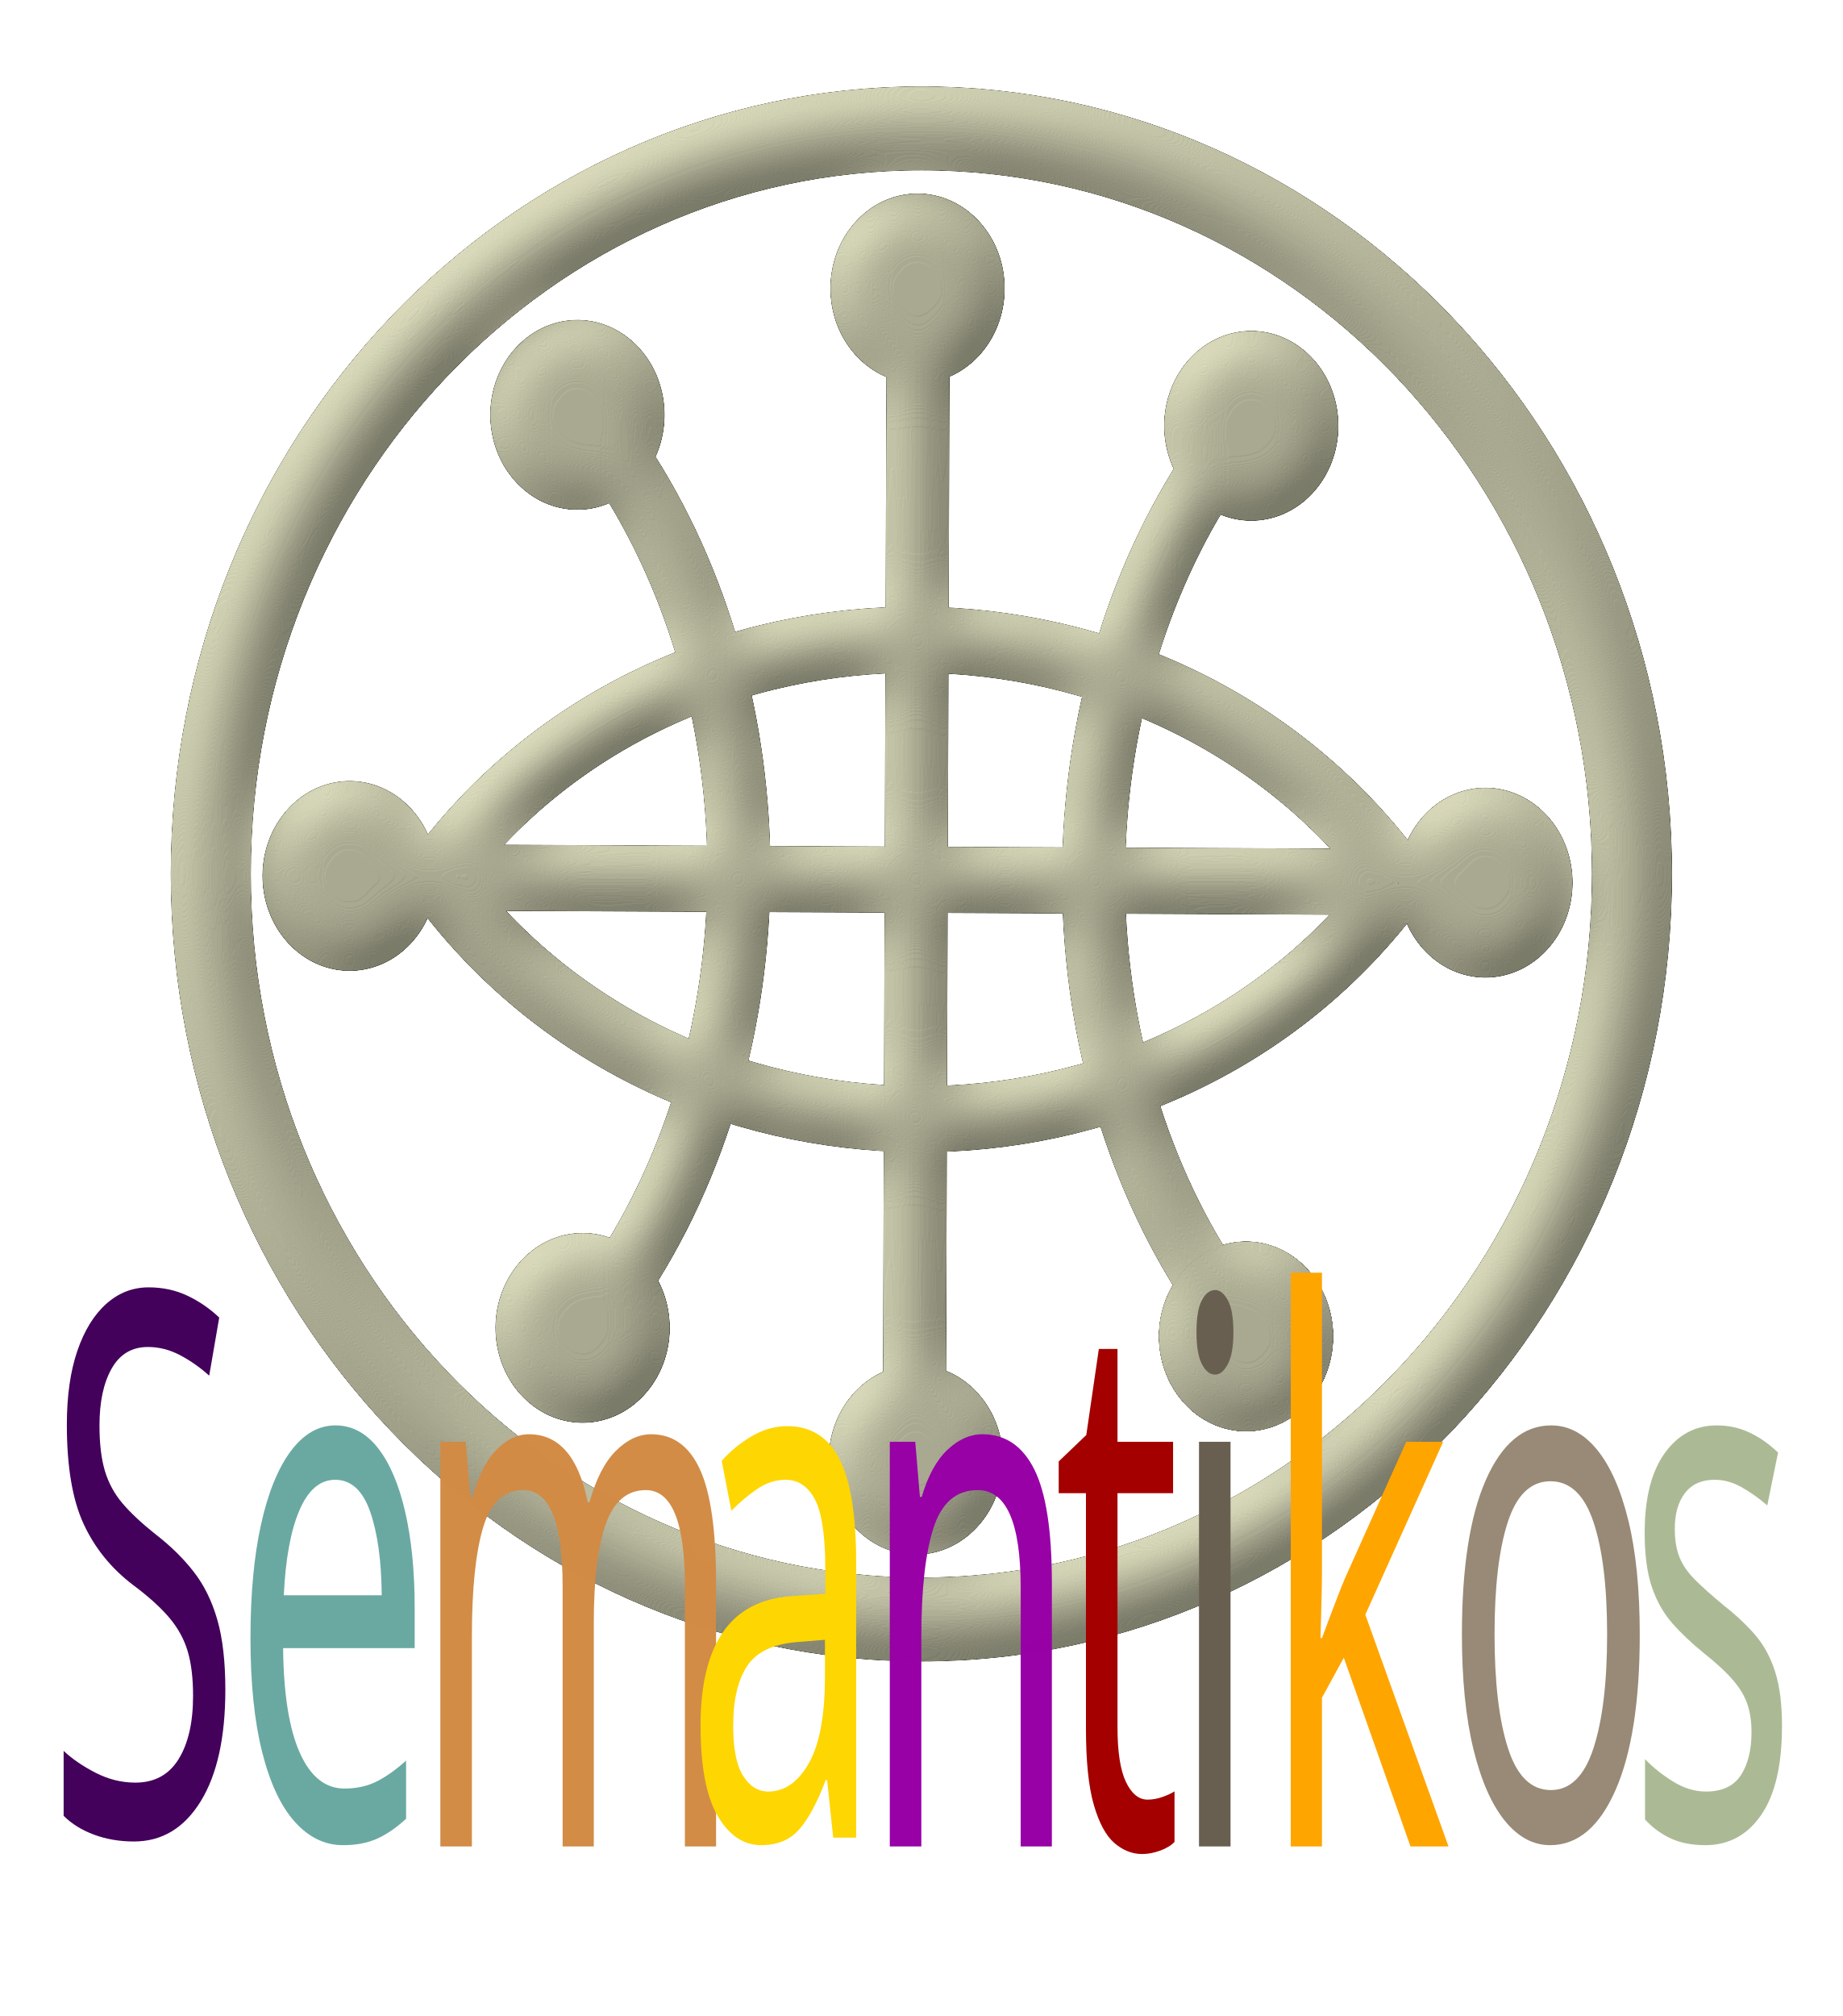
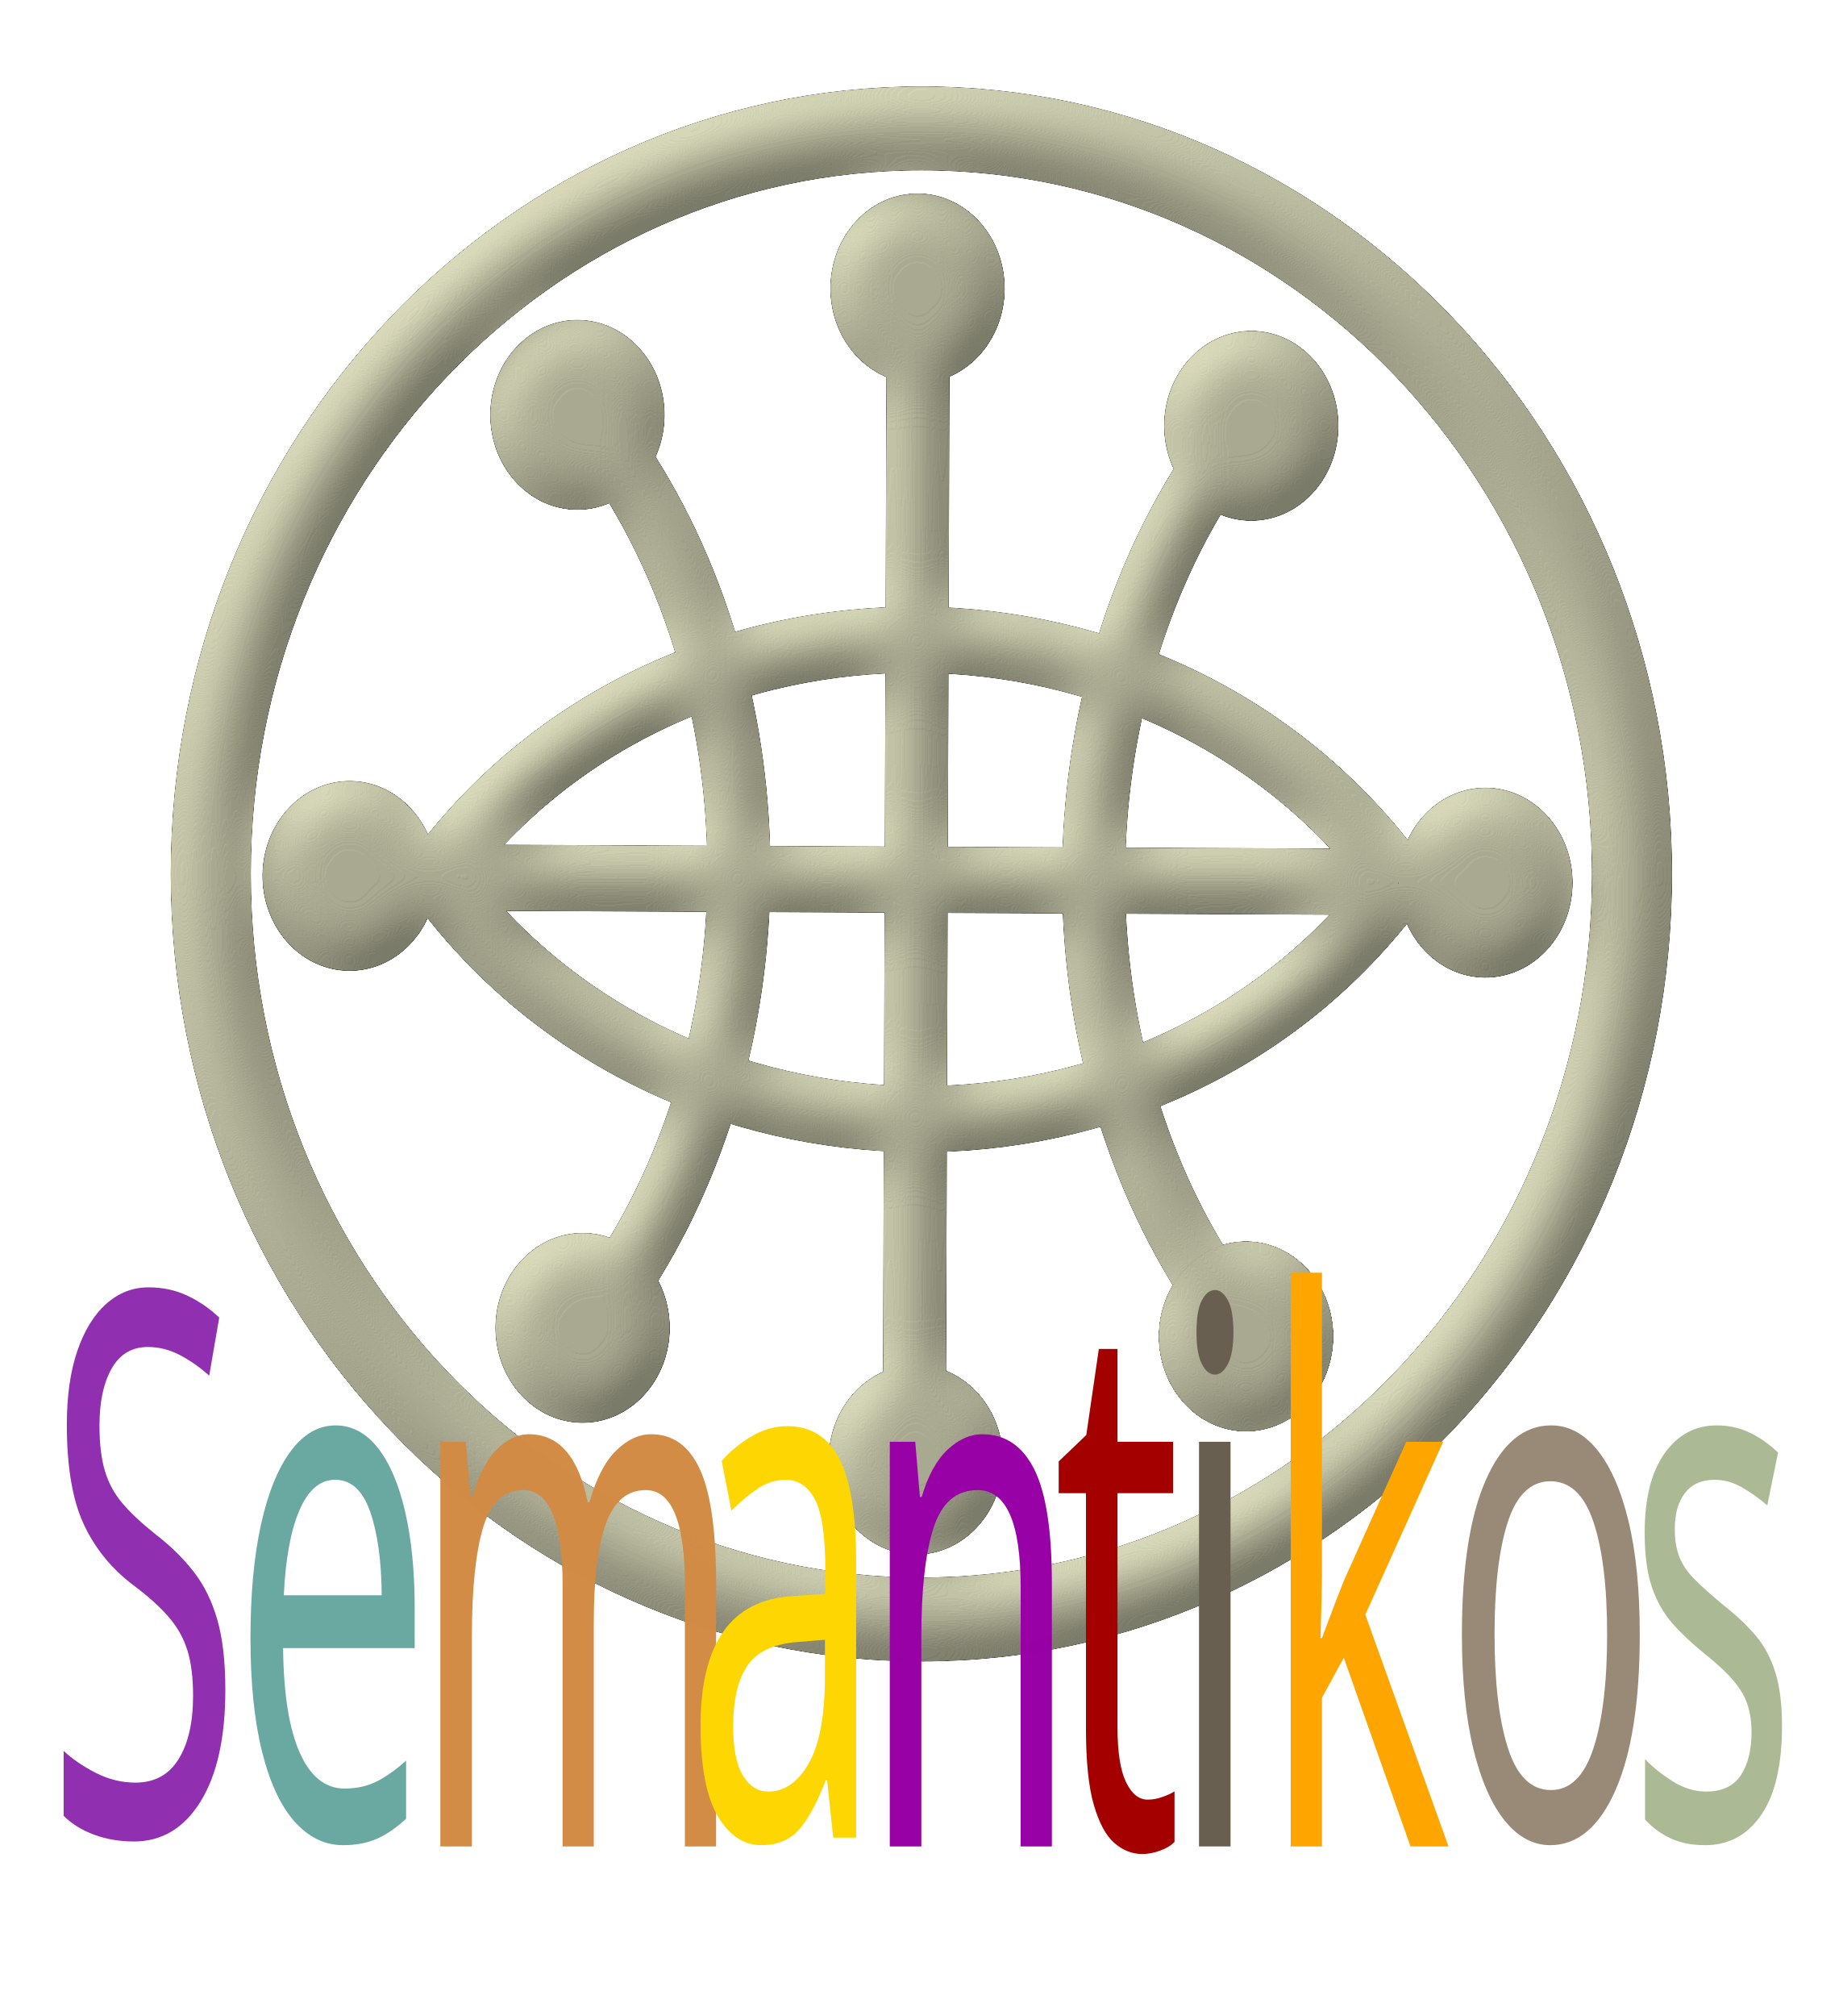
<svg xmlns="http://www.w3.org/2000/svg" width="320" height="350" version="1.1" id="svg58" xml:space="preserve">
  <defs id="defs20">
    <filter style="color-interpolation-filters:sRGB" id="filter4016-8" x="-0.07" y="-0.07" width="1.14" height="1.14">
      <feGaussianBlur stdDeviation="5" in="SourceGraphic" result="result0" id="feGaussianBlur4018-6" />
      <feDiffuseLighting diffuseConstant="1" surfaceScale="10" result="result5" id="feDiffuseLighting4020-0" lighting-color="rgb(254,254,254)">
        <feDistantLight elevation="13" azimuth="235" id="feDistantLight4022-4" />
      </feDiffuseLighting>
      <feComposite k1="1" in="result5" result="result4" operator="arithmetic" k2="0" k3="0.6" id="feComposite4024-88" k4="0" in2="SourceGraphic" />
    </filter>
  </defs>
  <style type="text/css" id="style8">
		.Border { fill: lightGray; stroke: black; stroke-width: 4; }
		.Label { font-size:24; font-family:Arial; fill:black; }
	</style>
  <style id="style8-4" type="text/css">
		.Border { fill: lightGray; stroke: black; stroke-width: 4; }
		.Label { font-size:24; font-family:Arial; fill:black; }
	</style>
  <style id="style8-2" type="text/css">
		.Border { fill: lightGray; stroke: black; stroke-width: 4; }
		.Label { font-size:24; font-family:Arial; fill:black; }
	</style>
  <style type="text/css" id="style8-0">
		.Border { fill: lightGray; stroke: black; stroke-width: 4; }
		.Label { font-size:24; font-family:Arial; fill:black; }
	</style>
  <style id="style8-6" type="text/css">
		.Border { fill: lightGray; stroke: black; stroke-width: 4; }
		.Label { font-size:24; font-family:Arial; fill:black; }
	</style>
  <style id="style8-5" type="text/css">
		.Border { fill: lightGray; stroke: black; stroke-width: 4; }
		.Label { font-size:24; font-family:Arial; fill:black; }
	</style>
  <style type="text/css" id="style8-3">
		.Border { fill: lightGray; stroke: black; stroke-width: 4; }
		.Label { font-size:24; font-family:Arial; fill:black; }
	</style>
  <style id="style8-0-1" type="text/css">
		.Border { fill: lightGray; stroke: black; stroke-width: 4; }
		.Label { font-size:24; font-family:Arial; fill:black; }
	</style>
  <style type="text/css" id="style8-6-7">
		.Border { fill: lightGray; stroke: black; stroke-width: 4; }
		.Label { font-size:24; font-family:Arial; fill:black; }
	</style>
  <style id="style8-8" type="text/css">
		.Border { fill: lightGray; stroke: black; stroke-width: 4; }
		.Label { font-size:24; font-family:Arial; fill:black; }
	</style>
  <style type="text/css" id="style8-0-6">
		.Border { fill: lightGray; stroke: black; stroke-width: 4; }
		.Label { font-size:24; font-family:Arial; fill:black; }
	</style>
  <style id="style8-6-0" type="text/css">
		.Border { fill: lightGray; stroke: black; stroke-width: 4; }
		.Label { font-size:24; font-family:Arial; fill:black; }
	</style>
  <style type="text/css" id="style8-60">
		.Border { fill: lightGray; stroke: black; stroke-width: 4; }
		.Label { font-size:24; font-family:Arial; fill:black; }
	</style>
  <style id="style8-5-4" type="text/css">
		.Border { fill: lightGray; stroke: black; stroke-width: 4; }
		.Label { font-size:24; font-family:Arial; fill:black; }
	</style>
  <style type="text/css" id="style8-8-1">
		.Border { fill: lightGray; stroke: black; stroke-width: 4; }
		.Label { font-size:24; font-family:Arial; fill:black; }
	</style>
  <style id="style8-7" type="text/css">
		.Border { fill: lightGray; stroke: black; stroke-width: 4; }
		.Label { font-size:24; font-family:Arial; fill:black; }
	</style>
  <style type="text/css" id="style8-5-0">
		.Border { fill: lightGray; stroke: black; stroke-width: 4; }
		.Label { font-size:24; font-family:Arial; fill:black; }
	</style>
  <style id="style8-8-10" type="text/css">
		.Border { fill: lightGray; stroke: black; stroke-width: 4; }
		.Label { font-size:24; font-family:Arial; fill:black; }
	</style>
  <style type="text/css" id="style8-1">
		.Border { fill: lightGray; stroke: black; stroke-width: 4; }
		.Label { font-size:24; font-family:Arial; fill:black; }
	</style>
  <style id="style8-56" type="text/css">
		.Border { fill: lightGray; stroke: black; stroke-width: 4; }
		.Label { font-size:24; font-family:Arial; fill:black; }
	</style>
  <style type="text/css" id="style8-06">
		.Border { fill: lightGray; stroke: black; stroke-width: 4; }
		.Label { font-size:24; font-family:Arial; fill:black; }
	</style>
  <style id="style8-0-9" type="text/css">
		.Border { fill: lightGray; stroke: black; stroke-width: 4; }
		.Label { font-size:24; font-family:Arial; fill:black; }
	</style>
  <style type="text/css" id="style8-6-12">
		.Border { fill: lightGray; stroke: black; stroke-width: 4; }
		.Label { font-size:24; font-family:Arial; fill:black; }
	</style>
  <style type="text/css" id="style8-4-7">
		.Border { fill: lightGray; stroke: black; stroke-width: 4; }
		.Label { font-size:24; font-family:Arial; fill:black; }
	</style>
  <style id="style8-3-0" type="text/css">
		.Border { fill: lightGray; stroke: black; stroke-width: 4; }
		.Label { font-size:24; font-family:Arial; fill:black; }
	</style>
  <style type="text/css" id="style8-0-7">
		.Border { fill: lightGray; stroke: black; stroke-width: 4; }
		.Label { font-size:24; font-family:Arial; fill:black; }
	</style>
  <style id="style8-6-1" type="text/css">
		.Border { fill: lightGray; stroke: black; stroke-width: 4; }
		.Label { font-size:24; font-family:Arial; fill:black; }
	</style>
  <style type="text/css" id="style8-8-9">
		.Border { fill: lightGray; stroke: black; stroke-width: 4; }
		.Label { font-size:24; font-family:Arial; fill:black; }
	</style>
  <style id="style8-0-6-3" type="text/css">
		.Border { fill: lightGray; stroke: black; stroke-width: 4; }
		.Label { font-size:24; font-family:Arial; fill:black; }
	</style>
  <style type="text/css" id="style8-6-0-6">
		.Border { fill: lightGray; stroke: black; stroke-width: 4; }
		.Label { font-size:24; font-family:Arial; fill:black; }
	</style>
  <style type="text/css" id="style8-9">
		.Border { fill: lightGray; stroke: black; stroke-width: 4; }
		.Label { font-size:24; font-family:Arial; fill:black; }
	</style>
  <style id="style8-5-06" type="text/css">
		.Border { fill: lightGray; stroke: black; stroke-width: 4; }
		.Label { font-size:24; font-family:Arial; fill:black; }
	</style>
  <style type="text/css" id="style8-8-0">
		.Border { fill: lightGray; stroke: black; stroke-width: 4; }
		.Label { font-size:24; font-family:Arial; fill:black; }
	</style>
  <style type="text/css" id="style8-49">
		.Border { fill: lightGray; stroke: black; stroke-width: 4; }
		.Label { font-size:24; font-family:Arial; fill:black; }
	</style>
  <style id="style8-4-4" type="text/css">
		.Border { fill: lightGray; stroke: black; stroke-width: 4; }
		.Label { font-size:24; font-family:Arial; fill:black; }
	</style>
  <style id="style8-2-2" type="text/css">
		.Border { fill: lightGray; stroke: black; stroke-width: 4; }
		.Label { font-size:24; font-family:Arial; fill:black; }
	</style>
  <style type="text/css" id="style8-0-5">
		.Border { fill: lightGray; stroke: black; stroke-width: 4; }
		.Label { font-size:24; font-family:Arial; fill:black; }
	</style>
  <style id="style8-6-9" type="text/css">
		.Border { fill: lightGray; stroke: black; stroke-width: 4; }
		.Label { font-size:24; font-family:Arial; fill:black; }
	</style>
  <style id="style8-5-3" type="text/css">
		.Border { fill: lightGray; stroke: black; stroke-width: 4; }
		.Label { font-size:24; font-family:Arial; fill:black; }
	</style>
  <style type="text/css" id="style8-3-5">
		.Border { fill: lightGray; stroke: black; stroke-width: 4; }
		.Label { font-size:24; font-family:Arial; fill:black; }
	</style>
  <style id="style8-0-1-6" type="text/css">
		.Border { fill: lightGray; stroke: black; stroke-width: 4; }
		.Label { font-size:24; font-family:Arial; fill:black; }
	</style>
  <style type="text/css" id="style8-6-7-1">
		.Border { fill: lightGray; stroke: black; stroke-width: 4; }
		.Label { font-size:24; font-family:Arial; fill:black; }
	</style>
  <style id="style8-8-7" type="text/css">
		.Border { fill: lightGray; stroke: black; stroke-width: 4; }
		.Label { font-size:24; font-family:Arial; fill:black; }
	</style>
  <style type="text/css" id="style8-0-6-0">
		.Border { fill: lightGray; stroke: black; stroke-width: 4; }
		.Label { font-size:24; font-family:Arial; fill:black; }
	</style>
  <style id="style8-6-0-8" type="text/css">
		.Border { fill: lightGray; stroke: black; stroke-width: 4; }
		.Label { font-size:24; font-family:Arial; fill:black; }
	</style>
  <style type="text/css" id="style8-60-8">
		.Border { fill: lightGray; stroke: black; stroke-width: 4; }
		.Label { font-size:24; font-family:Arial; fill:black; }
	</style>
  <style id="style8-5-4-7" type="text/css">
		.Border { fill: lightGray; stroke: black; stroke-width: 4; }
		.Label { font-size:24; font-family:Arial; fill:black; }
	</style>
  <style type="text/css" id="style8-8-1-9">
		.Border { fill: lightGray; stroke: black; stroke-width: 4; }
		.Label { font-size:24; font-family:Arial; fill:black; }
	</style>
  <style id="style8-7-2" type="text/css">
		.Border { fill: lightGray; stroke: black; stroke-width: 4; }
		.Label { font-size:24; font-family:Arial; fill:black; }
	</style>
  <style type="text/css" id="style8-5-0-0">
		.Border { fill: lightGray; stroke: black; stroke-width: 4; }
		.Label { font-size:24; font-family:Arial; fill:black; }
	</style>
  <style id="style8-8-10-2" type="text/css">
		.Border { fill: lightGray; stroke: black; stroke-width: 4; }
		.Label { font-size:24; font-family:Arial; fill:black; }
	</style>
  <style id="style8-29" type="text/css">
		.Border { fill: lightGray; stroke: black; stroke-width: 4; }
		.Label { font-size:24; font-family:Arial; fill:black; }
	</style>
  <style id="style8-66" type="text/css">
		.Border { fill: lightGray; stroke: black; stroke-width: 4; }
		.Label { font-size:24; font-family:Arial; fill:black; }
	</style>
  <style id="style8-89" type="text/css">
		.Border { fill: lightGray; stroke: black; stroke-width: 4; }
		.Label { font-size:24; font-family:Arial; fill:black; }
	</style>
  <style id="style8-57" type="text/css">
		.Border { fill: lightGray; stroke: black; stroke-width: 4; }
		.Label { font-size:24; font-family:Arial; fill:black; }
	</style>
  <style id="style8-55" type="text/css">
		.Border { fill: lightGray; stroke: black; stroke-width: 4; }
		.Label { font-size:24; font-family:Arial; fill:black; }
	</style>
  <style id="style8-664" type="text/css">
		.Border { fill: lightGray; stroke: black; stroke-width: 4; }
		.Label { font-size:24; font-family:Arial; fill:black; }
	</style>
  <style id="style8-562" type="text/css">
		.Border { fill: lightGray; stroke: black; stroke-width: 4; }
		.Label { font-size:24; font-family:Arial; fill:black; }
	</style>
  <style type="text/css" id="style8-4-1">
		.Border { fill: lightGray; stroke: black; stroke-width: 4; }
		.Label { font-size:24; font-family:Arial; fill:black; }
	</style>
  <style type="text/css" id="style8-2-27">
		.Border { fill: lightGray; stroke: black; stroke-width: 4; }
		.Label { font-size:24; font-family:Arial; fill:black; }
	</style>
  <style id="style8-0-0" type="text/css">
		.Border { fill: lightGray; stroke: black; stroke-width: 4; }
		.Label { font-size:24; font-family:Arial; fill:black; }
	</style>
  <style type="text/css" id="style8-6-93">
		.Border { fill: lightGray; stroke: black; stroke-width: 4; }
		.Label { font-size:24; font-family:Arial; fill:black; }
	</style>
  <style type="text/css" id="style8-5-6">
		.Border { fill: lightGray; stroke: black; stroke-width: 4; }
		.Label { font-size:24; font-family:Arial; fill:black; }
	</style>
  <style id="style8-3-06" type="text/css">
		.Border { fill: lightGray; stroke: black; stroke-width: 4; }
		.Label { font-size:24; font-family:Arial; fill:black; }
	</style>
  <style type="text/css" id="style8-0-1-2">
		.Border { fill: lightGray; stroke: black; stroke-width: 4; }
		.Label { font-size:24; font-family:Arial; fill:black; }
	</style>
  <style id="style8-6-7-6" type="text/css">
		.Border { fill: lightGray; stroke: black; stroke-width: 4; }
		.Label { font-size:24; font-family:Arial; fill:black; }
	</style>
  <style type="text/css" id="style8-8-18">
		.Border { fill: lightGray; stroke: black; stroke-width: 4; }
		.Label { font-size:24; font-family:Arial; fill:black; }
	</style>
  <style id="style8-0-6-7" type="text/css">
		.Border { fill: lightGray; stroke: black; stroke-width: 4; }
		.Label { font-size:24; font-family:Arial; fill:black; }
	</style>
  <style type="text/css" id="style8-6-0-9">
		.Border { fill: lightGray; stroke: black; stroke-width: 4; }
		.Label { font-size:24; font-family:Arial; fill:black; }
	</style>
  <style id="style8-60-2" type="text/css">
		.Border { fill: lightGray; stroke: black; stroke-width: 4; }
		.Label { font-size:24; font-family:Arial; fill:black; }
	</style>
  <style type="text/css" id="style8-5-4-0">
		.Border { fill: lightGray; stroke: black; stroke-width: 4; }
		.Label { font-size:24; font-family:Arial; fill:black; }
	</style>
  <style id="style8-8-1-2" type="text/css">
		.Border { fill: lightGray; stroke: black; stroke-width: 4; }
		.Label { font-size:24; font-family:Arial; fill:black; }
	</style>
  <style type="text/css" id="style8-7-3">
		.Border { fill: lightGray; stroke: black; stroke-width: 4; }
		.Label { font-size:24; font-family:Arial; fill:black; }
	</style>
  <style id="style8-5-0-7" type="text/css">
		.Border { fill: lightGray; stroke: black; stroke-width: 4; }
		.Label { font-size:24; font-family:Arial; fill:black; }
	</style>
  <style type="text/css" id="style8-8-10-5">
		.Border { fill: lightGray; stroke: black; stroke-width: 4; }
		.Label { font-size:24; font-family:Arial; fill:black; }
	</style>
  <style id="style8-1-92" type="text/css">
		.Border { fill: lightGray; stroke: black; stroke-width: 4; }
		.Label { font-size:24; font-family:Arial; fill:black; }
	</style>
  <style type="text/css" id="style8-56-2">
		.Border { fill: lightGray; stroke: black; stroke-width: 4; }
		.Label { font-size:24; font-family:Arial; fill:black; }
	</style>
  <style id="style8-06-8" type="text/css">
		.Border { fill: lightGray; stroke: black; stroke-width: 4; }
		.Label { font-size:24; font-family:Arial; fill:black; }
	</style>
  <style type="text/css" id="style8-0-9-9">
		.Border { fill: lightGray; stroke: black; stroke-width: 4; }
		.Label { font-size:24; font-family:Arial; fill:black; }
	</style>
  <style id="style8-6-12-7" type="text/css">
		.Border { fill: lightGray; stroke: black; stroke-width: 4; }
		.Label { font-size:24; font-family:Arial; fill:black; }
	</style>
  <style id="style8-4-7-3" type="text/css">
		.Border { fill: lightGray; stroke: black; stroke-width: 4; }
		.Label { font-size:24; font-family:Arial; fill:black; }
	</style>
  <style type="text/css" id="style8-3-0-6">
		.Border { fill: lightGray; stroke: black; stroke-width: 4; }
		.Label { font-size:24; font-family:Arial; fill:black; }
	</style>
  <style id="style8-0-7-1" type="text/css">
		.Border { fill: lightGray; stroke: black; stroke-width: 4; }
		.Label { font-size:24; font-family:Arial; fill:black; }
	</style>
  <style type="text/css" id="style8-6-1-2">
		.Border { fill: lightGray; stroke: black; stroke-width: 4; }
		.Label { font-size:24; font-family:Arial; fill:black; }
	</style>
  <style id="style8-8-9-9" type="text/css">
		.Border { fill: lightGray; stroke: black; stroke-width: 4; }
		.Label { font-size:24; font-family:Arial; fill:black; }
	</style>
  <style type="text/css" id="style8-0-6-3-3">
		.Border { fill: lightGray; stroke: black; stroke-width: 4; }
		.Label { font-size:24; font-family:Arial; fill:black; }
	</style>
  <style id="style8-6-0-6-1" type="text/css">
		.Border { fill: lightGray; stroke: black; stroke-width: 4; }
		.Label { font-size:24; font-family:Arial; fill:black; }
	</style>
  <style id="style8-9-9" type="text/css">
		.Border { fill: lightGray; stroke: black; stroke-width: 4; }
		.Label { font-size:24; font-family:Arial; fill:black; }
	</style>
  <style type="text/css" id="style8-5-06-4">
		.Border { fill: lightGray; stroke: black; stroke-width: 4; }
		.Label { font-size:24; font-family:Arial; fill:black; }
	</style>
  <style id="style8-8-0-7" type="text/css">
		.Border { fill: lightGray; stroke: black; stroke-width: 4; }
		.Label { font-size:24; font-family:Arial; fill:black; }
	</style>
  <style id="style8-49-8" type="text/css">
		.Border { fill: lightGray; stroke: black; stroke-width: 4; }
		.Label { font-size:24; font-family:Arial; fill:black; }
	</style>
  <style type="text/css" id="style8-4-4-4">
		.Border { fill: lightGray; stroke: black; stroke-width: 4; }
		.Label { font-size:24; font-family:Arial; fill:black; }
	</style>
  <style type="text/css" id="style8-2-2-5">
		.Border { fill: lightGray; stroke: black; stroke-width: 4; }
		.Label { font-size:24; font-family:Arial; fill:black; }
	</style>
  <style id="style8-0-5-0" type="text/css">
		.Border { fill: lightGray; stroke: black; stroke-width: 4; }
		.Label { font-size:24; font-family:Arial; fill:black; }
	</style>
  <style type="text/css" id="style8-6-9-3">
		.Border { fill: lightGray; stroke: black; stroke-width: 4; }
		.Label { font-size:24; font-family:Arial; fill:black; }
	</style>
  <style type="text/css" id="style8-5-3-6">
		.Border { fill: lightGray; stroke: black; stroke-width: 4; }
		.Label { font-size:24; font-family:Arial; fill:black; }
	</style>
  <style id="style8-3-5-1" type="text/css">
		.Border { fill: lightGray; stroke: black; stroke-width: 4; }
		.Label { font-size:24; font-family:Arial; fill:black; }
	</style>
  <style type="text/css" id="style8-0-1-6-0">
		.Border { fill: lightGray; stroke: black; stroke-width: 4; }
		.Label { font-size:24; font-family:Arial; fill:black; }
	</style>
  <style id="style8-6-7-1-6" type="text/css">
		.Border { fill: lightGray; stroke: black; stroke-width: 4; }
		.Label { font-size:24; font-family:Arial; fill:black; }
	</style>
  <style type="text/css" id="style8-8-7-3">
		.Border { fill: lightGray; stroke: black; stroke-width: 4; }
		.Label { font-size:24; font-family:Arial; fill:black; }
	</style>
  <style id="style8-0-6-0-2" type="text/css">
		.Border { fill: lightGray; stroke: black; stroke-width: 4; }
		.Label { font-size:24; font-family:Arial; fill:black; }
	</style>
  <style type="text/css" id="style8-6-0-8-0">
		.Border { fill: lightGray; stroke: black; stroke-width: 4; }
		.Label { font-size:24; font-family:Arial; fill:black; }
	</style>
  <style id="style8-60-8-6" type="text/css">
		.Border { fill: lightGray; stroke: black; stroke-width: 4; }
		.Label { font-size:24; font-family:Arial; fill:black; }
	</style>
  <style type="text/css" id="style8-5-4-7-1">
		.Border { fill: lightGray; stroke: black; stroke-width: 4; }
		.Label { font-size:24; font-family:Arial; fill:black; }
	</style>
  <style id="style8-8-1-9-5" type="text/css">
		.Border { fill: lightGray; stroke: black; stroke-width: 4; }
		.Label { font-size:24; font-family:Arial; fill:black; }
	</style>
  <style type="text/css" id="style8-7-2-5">
		.Border { fill: lightGray; stroke: black; stroke-width: 4; }
		.Label { font-size:24; font-family:Arial; fill:black; }
	</style>
  <style id="style8-5-0-0-4" type="text/css">
		.Border { fill: lightGray; stroke: black; stroke-width: 4; }
		.Label { font-size:24; font-family:Arial; fill:black; }
	</style>
  <style type="text/css" id="style8-8-10-2-7">
		.Border { fill: lightGray; stroke: black; stroke-width: 4; }
		.Label { font-size:24; font-family:Arial; fill:black; }
	</style>
  <style type="text/css" id="style8-29-6">
		.Border { fill: lightGray; stroke: black; stroke-width: 4; }
		.Label { font-size:24; font-family:Arial; fill:black; }
	</style>
  <style type="text/css" id="style8-66-5">
		.Border { fill: lightGray; stroke: black; stroke-width: 4; }
		.Label { font-size:24; font-family:Arial; fill:black; }
	</style>
  <style type="text/css" id="style8-89-6">
		.Border { fill: lightGray; stroke: black; stroke-width: 4; }
		.Label { font-size:24; font-family:Arial; fill:black; }
	</style>
  <style type="text/css" id="style8-57-9">
		.Border { fill: lightGray; stroke: black; stroke-width: 4; }
		.Label { font-size:24; font-family:Arial; fill:black; }
	</style>
  <style type="text/css" id="style8-55-3">
		.Border { fill: lightGray; stroke: black; stroke-width: 4; }
		.Label { font-size:24; font-family:Arial; fill:black; }
	</style>
  <style type="text/css" id="style8-664-7">
		.Border { fill: lightGray; stroke: black; stroke-width: 4; }
		.Label { font-size:24; font-family:Arial; fill:black; }
	</style>
  <style id="style8-08" type="text/css">
		.Border { fill: lightGray; stroke: black; stroke-width: 4; }
		.Label { font-size:24; font-family:Arial; fill:black; }
	</style>
  <style type="text/css" id="style8-5-1">
		.Border { fill: lightGray; stroke: black; stroke-width: 4; }
		.Label { font-size:24; font-family:Arial; fill:black; }
	</style>
  <style id="style8-8-02" type="text/css">
		.Border { fill: lightGray; stroke: black; stroke-width: 4; }
		.Label { font-size:24; font-family:Arial; fill:black; }
	</style>
  <style id="style8-4-2" type="text/css">
		.Border { fill: lightGray; stroke: black; stroke-width: 4; }
		.Label { font-size:24; font-family:Arial; fill:black; }
	</style>
  <style type="text/css" id="style8-1-9">
		.Border { fill: lightGray; stroke: black; stroke-width: 4; }
		.Label { font-size:24; font-family:Arial; fill:black; }
	</style>
  <style type="text/css" id="style8-0-75">
		.Border { fill: lightGray; stroke: black; stroke-width: 4; }
		.Label { font-size:24; font-family:Arial; fill:black; }
	</style>
  <style type="text/css" id="style8-8-8">
		.Border { fill: lightGray; stroke: black; stroke-width: 4; }
		.Label { font-size:24; font-family:Arial; fill:black; }
	</style>
  <style type="text/css" id="style8-9-6">
		.Border { fill: lightGray; stroke: black; stroke-width: 4; }
		.Label { font-size:24; font-family:Arial; fill:black; }
	</style>
  <style type="text/css" id="style8-3-4">
		.Border { fill: lightGray; stroke: black; stroke-width: 4; }
		.Label { font-size:24; font-family:Arial; fill:black; }
	</style>
  <g transform="matrix(0.8597395,0,0,0.901295,-160.1268,66.75411)" id="layer1-7">
    <g id="g10537-0" transform="translate(326.2655,-443.9121)" style="stroke:#cdcdb0;filter:url(#filter4016-8)">
      <ellipse ry="143.608" rx="143.525" cy="538.184" cx="46.088" style="fill:none;stroke:#cdcdb0;stroke-width:16.161;stroke-miterlimit:4;stroke-dasharray:none;stroke-opacity:1" id="ellipse10515-4" />
      <path id="path10517-8" d="m -52.15,538.877 c 64.798,0.285 129.595,0.57 194.393,0.855 M 44.682,641.303 c 0.244,-68.348 0.488,-136.695 0.732,-205.043 m -59.895,22.752 c 31.827,45.91 31.59,112.337 -0.564,157.967 m 119.626,0.526 C 72.755,571.595 72.992,505.168 105.145,459.538 M -51.852,538.544 C -4.596,477.343 95.801,478.103 142.629,539.728 m -0.314,0.222 C 95.059,601.151 -5.024,600.393 -51.853,538.767" style="fill:none;stroke:#cdcdb0;stroke-width:12.725;stroke-opacity:1" />
      <ellipse ry="17.92" rx="17.87" cy="438.428" cx="-466.943" style="fill:#cdcdb0;fill-opacity:1;stroke:#cdcdb0;stroke-width:0.079" id="ellipse10519-0" transform="matrix(-0.7208124,-0.6931302,-0.6651461,0.7467132,0,0)" />
      <ellipse transform="matrix(-0.7208124,-0.6931302,-0.6651461,0.7467132,0,0)" id="ellipse10521-4" style="fill:#cdcdb0;fill-opacity:1;stroke:#cdcdb0;stroke-width:0.079" cx="-478.924" cy="278.434" rx="17.87" ry="17.92" />
      <ellipse transform="matrix(-0.7208124,-0.6931302,-0.6651461,0.7467132,0,0)" id="ellipse10523-29" style="fill:#cdcdb0;fill-opacity:1;stroke:#cdcdb0;stroke-width:0.079" cx="-306.635" cy="436.624" rx="17.87" ry="17.92" />
      <ellipse transform="matrix(-0.7208124,-0.6931302,-0.6651461,0.7467132,0,0)" id="ellipse10525-6" style="fill:#cdcdb0;fill-opacity:1;stroke:#cdcdb0;stroke-width:0.079" cx="-399.743" cy="466.781" rx="17.87" ry="17.92" />
      <ellipse ry="17.92" rx="17.87" cy="340.652" cx="-281.893" style="fill:#cdcdb0;fill-opacity:1;stroke:#cdcdb0;stroke-width:0.079" id="ellipse10527-1" transform="matrix(-0.7208124,-0.6931302,-0.6651461,0.7467132,0,0)" />
      <ellipse transform="matrix(-0.7208124,-0.6931302,-0.6651461,0.7467132,0,0)" id="ellipse10529-0" style="fill:#cdcdb0;fill-opacity:1;stroke:#cdcdb0;stroke-width:0.079" cx="-385.005" cy="247.763" rx="17.87" ry="17.92" />
      <ellipse ry="17.92" rx="17.87" cy="375.022" cx="-500.973" style="fill:#4c0000;fill-opacity:1;stroke:#cdcdb0;stroke-width:0.079" id="ellipse10531-4" transform="matrix(-0.7208124,-0.6931302,-0.6651461,0.7467132,0,0)" />
      <ellipse transform="matrix(-0.7208124,-0.6931302,-0.6651461,0.7467132,0,0)" id="ellipse10533-22" style="fill:#cdcdb0;fill-opacity:1;stroke:#cdcdb0;stroke-width:0.079" cx="-500.973" cy="375.022" rx="17.87" ry="17.92" />
      <ellipse transform="matrix(-0.7208124,-0.6931302,-0.6651461,0.7467132,0,0)" id="ellipse10535-20" style="fill:#cdcdb0;fill-opacity:1;stroke:#cdcdb0;stroke-width:0.079" cx="-317.022" cy="275.431" rx="17.87" ry="17.92" />
    </g>
  </g>
  <g id="g733" transform="matrix(0.2840819,0,0,0.5194271,124.4732,118.8693)">
    <g id="g947" transform="matrix(1.090645,0,0,1.090645,-418.4035,176.7254)">
      <text transform="scale(0.9319726,1.072993)" id="text10438-4" y="180.803" x="613.793" style="font-style:normal;font-variant:normal;font-weight:normal;font-stretch:condensed;font-size:215.627px;line-height:0%;font-family:Impact;-inkscape-font-specification:'Impact, Condensed';font-variant-ligatures:normal;font-variant-caps:normal;font-variant-numeric:normal;font-feature-settings:normal;text-align:start;writing-mode:lr-tb;text-anchor:start;fill:#a40000;fill-opacity:1;stroke:none;stroke-width:13.264;stroke-miterlimit:4;stroke-dasharray:none;stroke-opacity:1" xml:space="preserve">
        <tspan y="180.803" x="613.793" id="tspan973">t</tspan>
      </text>
-       <text xml:space="preserve" style="font-style:normal;font-variant:normal;font-weight:normal;font-stretch:condensed;font-size:215.627px;line-height:0%;font-family:Impact;-inkscape-font-specification:'Impact, Condensed';font-variant-ligatures:normal;font-variant-caps:normal;font-variant-numeric:normal;font-feature-settings:normal;text-align:start;writing-mode:lr-tb;text-anchor:start;fill:#43015b;fill-opacity:1;stroke:none;stroke-width:13.264;stroke-miterlimit:4;stroke-dasharray:none;stroke-opacity:1" x="7.828" y="177.223" id="text10442-5" transform="scale(0.9319726,1.072993)">
+       <text xml:space="preserve" style="font-style:normal;font-variant:normal;font-weight:normal;font-stretch:condensed;font-size:215.627px;line-height:0%;font-family:Impact;-inkscape-font-specification:'Impact, Condensed';font-variant-ligatures:normal;font-variant-caps:normal;font-variant-numeric:normal;font-feature-settings:normal;text-align:start;writing-mode:lr-tb;text-anchor:start;fill:#9030b0;fill-opacity:1;stroke:none;stroke-width:13.264;stroke-miterlimit:4;stroke-dasharray:none;stroke-opacity:1" x="7.828" y="177.223" id="text10442-5" transform="scale(0.9319726,1.072993)">
        <tspan y="177.223" x="7.828" id="tspan949">S</tspan>
      </text>
      <text transform="scale(0.9319726,1.072993)" id="text10446-2" y="180.803" x="227.051" style="font-style:normal;font-variant:normal;font-weight:normal;font-stretch:condensed;font-size:215.627px;line-height:0%;font-family:Impact;-inkscape-font-specification:'Impact, Condensed';font-variant-ligatures:normal;font-variant-caps:normal;font-variant-numeric:normal;font-feature-settings:normal;text-align:start;writing-mode:lr-tb;text-anchor:start;fill:#d18b45;fill-opacity:0.992;stroke:none;stroke-width:13.264;stroke-miterlimit:4;stroke-dasharray:none;stroke-opacity:1" xml:space="preserve">
        <tspan y="180.803" x="227.051" id="tspan961">m</tspan>
      </text>
      <text transform="scale(0.9319726,1.072993)" id="text10450-5" y="180.803" x="738.468" style="font-style:normal;font-variant:normal;font-weight:normal;font-stretch:condensed;font-size:215.627px;line-height:0%;font-family:Impact;-inkscape-font-specification:'Impact, Condensed';font-variant-ligatures:normal;font-variant-caps:normal;font-variant-numeric:normal;font-feature-settings:normal;text-align:start;writing-mode:lr-tb;text-anchor:start;fill:#ffa500;fill-opacity:1;stroke:none;stroke-width:13.264;stroke-miterlimit:4;stroke-dasharray:none;stroke-opacity:1" xml:space="preserve">
        <tspan y="180.803" x="738.468" id="tspan987">k</tspan>
      </text>
      <text transform="scale(0.9319726,1.072993)" id="text947" y="178.276" x="119.335" style="font-style:normal;font-variant:normal;font-weight:normal;font-stretch:condensed;font-size:215.627px;line-height:0%;font-family:Impact;-inkscape-font-specification:'Impact, Condensed';font-variant-ligatures:normal;font-variant-caps:normal;font-variant-numeric:normal;font-feature-settings:normal;text-align:start;writing-mode:lr-tb;text-anchor:start;fill:#6aa9a2;fill-opacity:1;stroke:none;stroke-width:13.264;stroke-miterlimit:4;stroke-dasharray:none;stroke-opacity:1" xml:space="preserve">
        <tspan y="178.276" x="119.335" id="tspan951">e</tspan>
      </text>
      <text xml:space="preserve" style="font-style:normal;font-variant:normal;font-weight:normal;font-stretch:condensed;font-size:215.627px;line-height:0%;font-family:Impact;-inkscape-font-specification:'Impact, Condensed';font-variant-ligatures:normal;font-variant-caps:normal;font-variant-numeric:normal;font-feature-settings:normal;text-align:start;writing-mode:lr-tb;text-anchor:start;fill:#fed602;fill-opacity:1;stroke:none;stroke-width:13.264;stroke-miterlimit:4;stroke-dasharray:none;stroke-opacity:1" x="391.938" y="178.276" id="text955" transform="scale(0.9319726,1.072993)">
        <tspan y="178.276" x="391.938" id="tspan963">a</tspan>
      </text>
      <text transform="scale(0.9319726,1.072993)" id="text959" y="180.803" x="497.338" style="font-style:normal;font-variant:normal;font-weight:normal;font-stretch:condensed;font-size:215.627px;line-height:0%;font-family:Impact;-inkscape-font-specification:'Impact, Condensed';font-variant-ligatures:normal;font-variant-caps:normal;font-variant-numeric:normal;font-feature-settings:normal;text-align:start;writing-mode:lr-tb;text-anchor:start;fill:#9700a6;fill-opacity:0.996;stroke:none;stroke-width:13.264;stroke-miterlimit:4;stroke-dasharray:none;stroke-opacity:1" xml:space="preserve">
        <tspan y="180.803" x="497.338" id="tspan965">n</tspan>
      </text>
      <text xml:space="preserve" style="font-style:normal;font-variant:normal;font-weight:normal;font-stretch:condensed;font-size:215.627px;line-height:0%;font-family:Impact;-inkscape-font-specification:'Impact, Condensed';font-variant-ligatures:normal;font-variant-caps:normal;font-variant-numeric:normal;font-feature-settings:normal;text-align:start;writing-mode:lr-tb;text-anchor:start;fill:#685f51;fill-opacity:1;stroke:none;stroke-width:13.264;stroke-miterlimit:4;stroke-dasharray:none;stroke-opacity:1" x="683.29" y="180.803" id="text969" transform="scale(0.9319726,1.072993)">
        <tspan y="180.803" x="683.29" id="tspan971">i</tspan>
      </text>
      <text xml:space="preserve" style="font-style:normal;font-variant:normal;font-weight:normal;font-stretch:condensed;font-size:215.627px;line-height:0%;font-family:Impact;-inkscape-font-specification:'Impact, Condensed';font-variant-ligatures:normal;font-variant-caps:normal;font-variant-numeric:normal;font-feature-settings:normal;text-align:start;writing-mode:lr-tb;text-anchor:start;fill:#988a76;fill-opacity:1;stroke:none;stroke-width:13.264;stroke-miterlimit:4;stroke-dasharray:none;stroke-opacity:1" x="847.869" y="178.276" id="text977" transform="scale(0.9319726,1.072993)">
        <tspan y="178.276" x="847.869" id="tspan985">o</tspan>
      </text>
      <text transform="scale(0.9319726,1.072993)" id="text981" y="178.276" x="958.639" style="font-style:normal;font-variant:normal;font-weight:normal;font-stretch:condensed;font-size:215.627px;line-height:0%;font-family:Impact;-inkscape-font-specification:'Impact, Condensed';font-variant-ligatures:normal;font-variant-caps:normal;font-variant-numeric:normal;font-feature-settings:normal;text-align:start;writing-mode:lr-tb;text-anchor:start;fill:#abba95;fill-opacity:1;stroke:none;stroke-width:13.264;stroke-miterlimit:4;stroke-dasharray:none;stroke-opacity:1" xml:space="preserve">
        <tspan y="178.276" x="958.639" id="tspan983">s</tspan>
      </text>
    </g>
  </g>
</svg>
